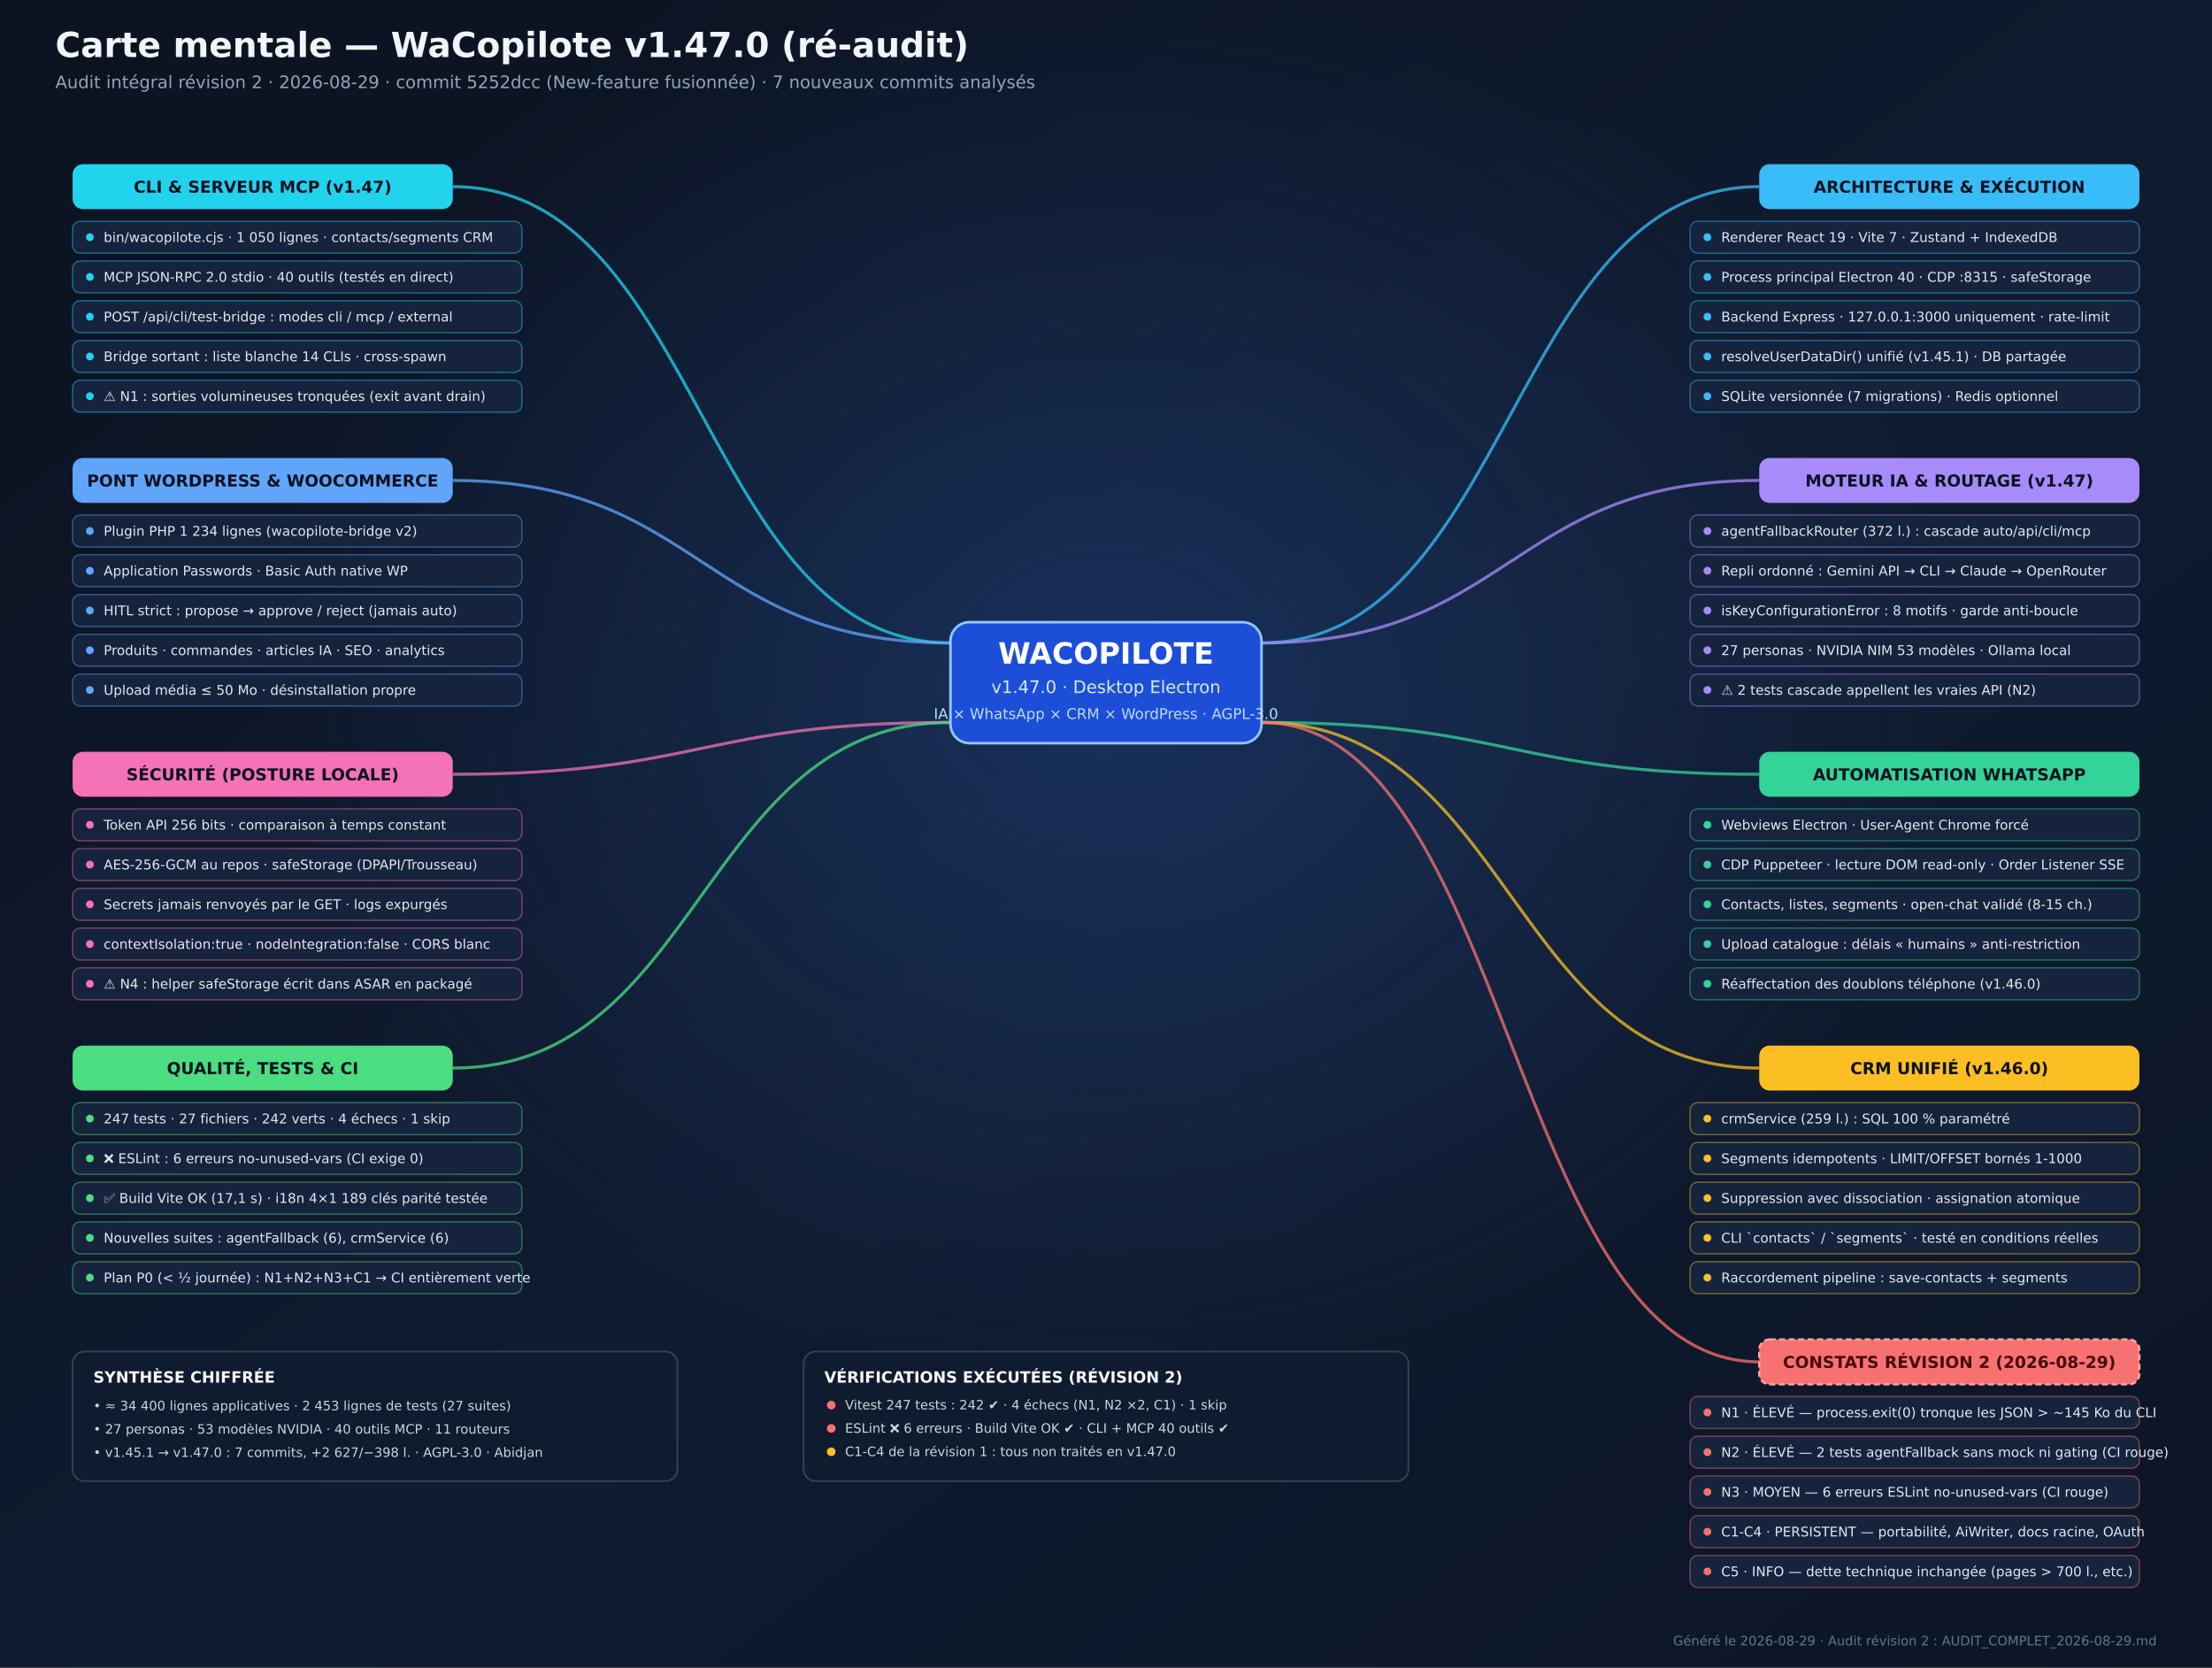
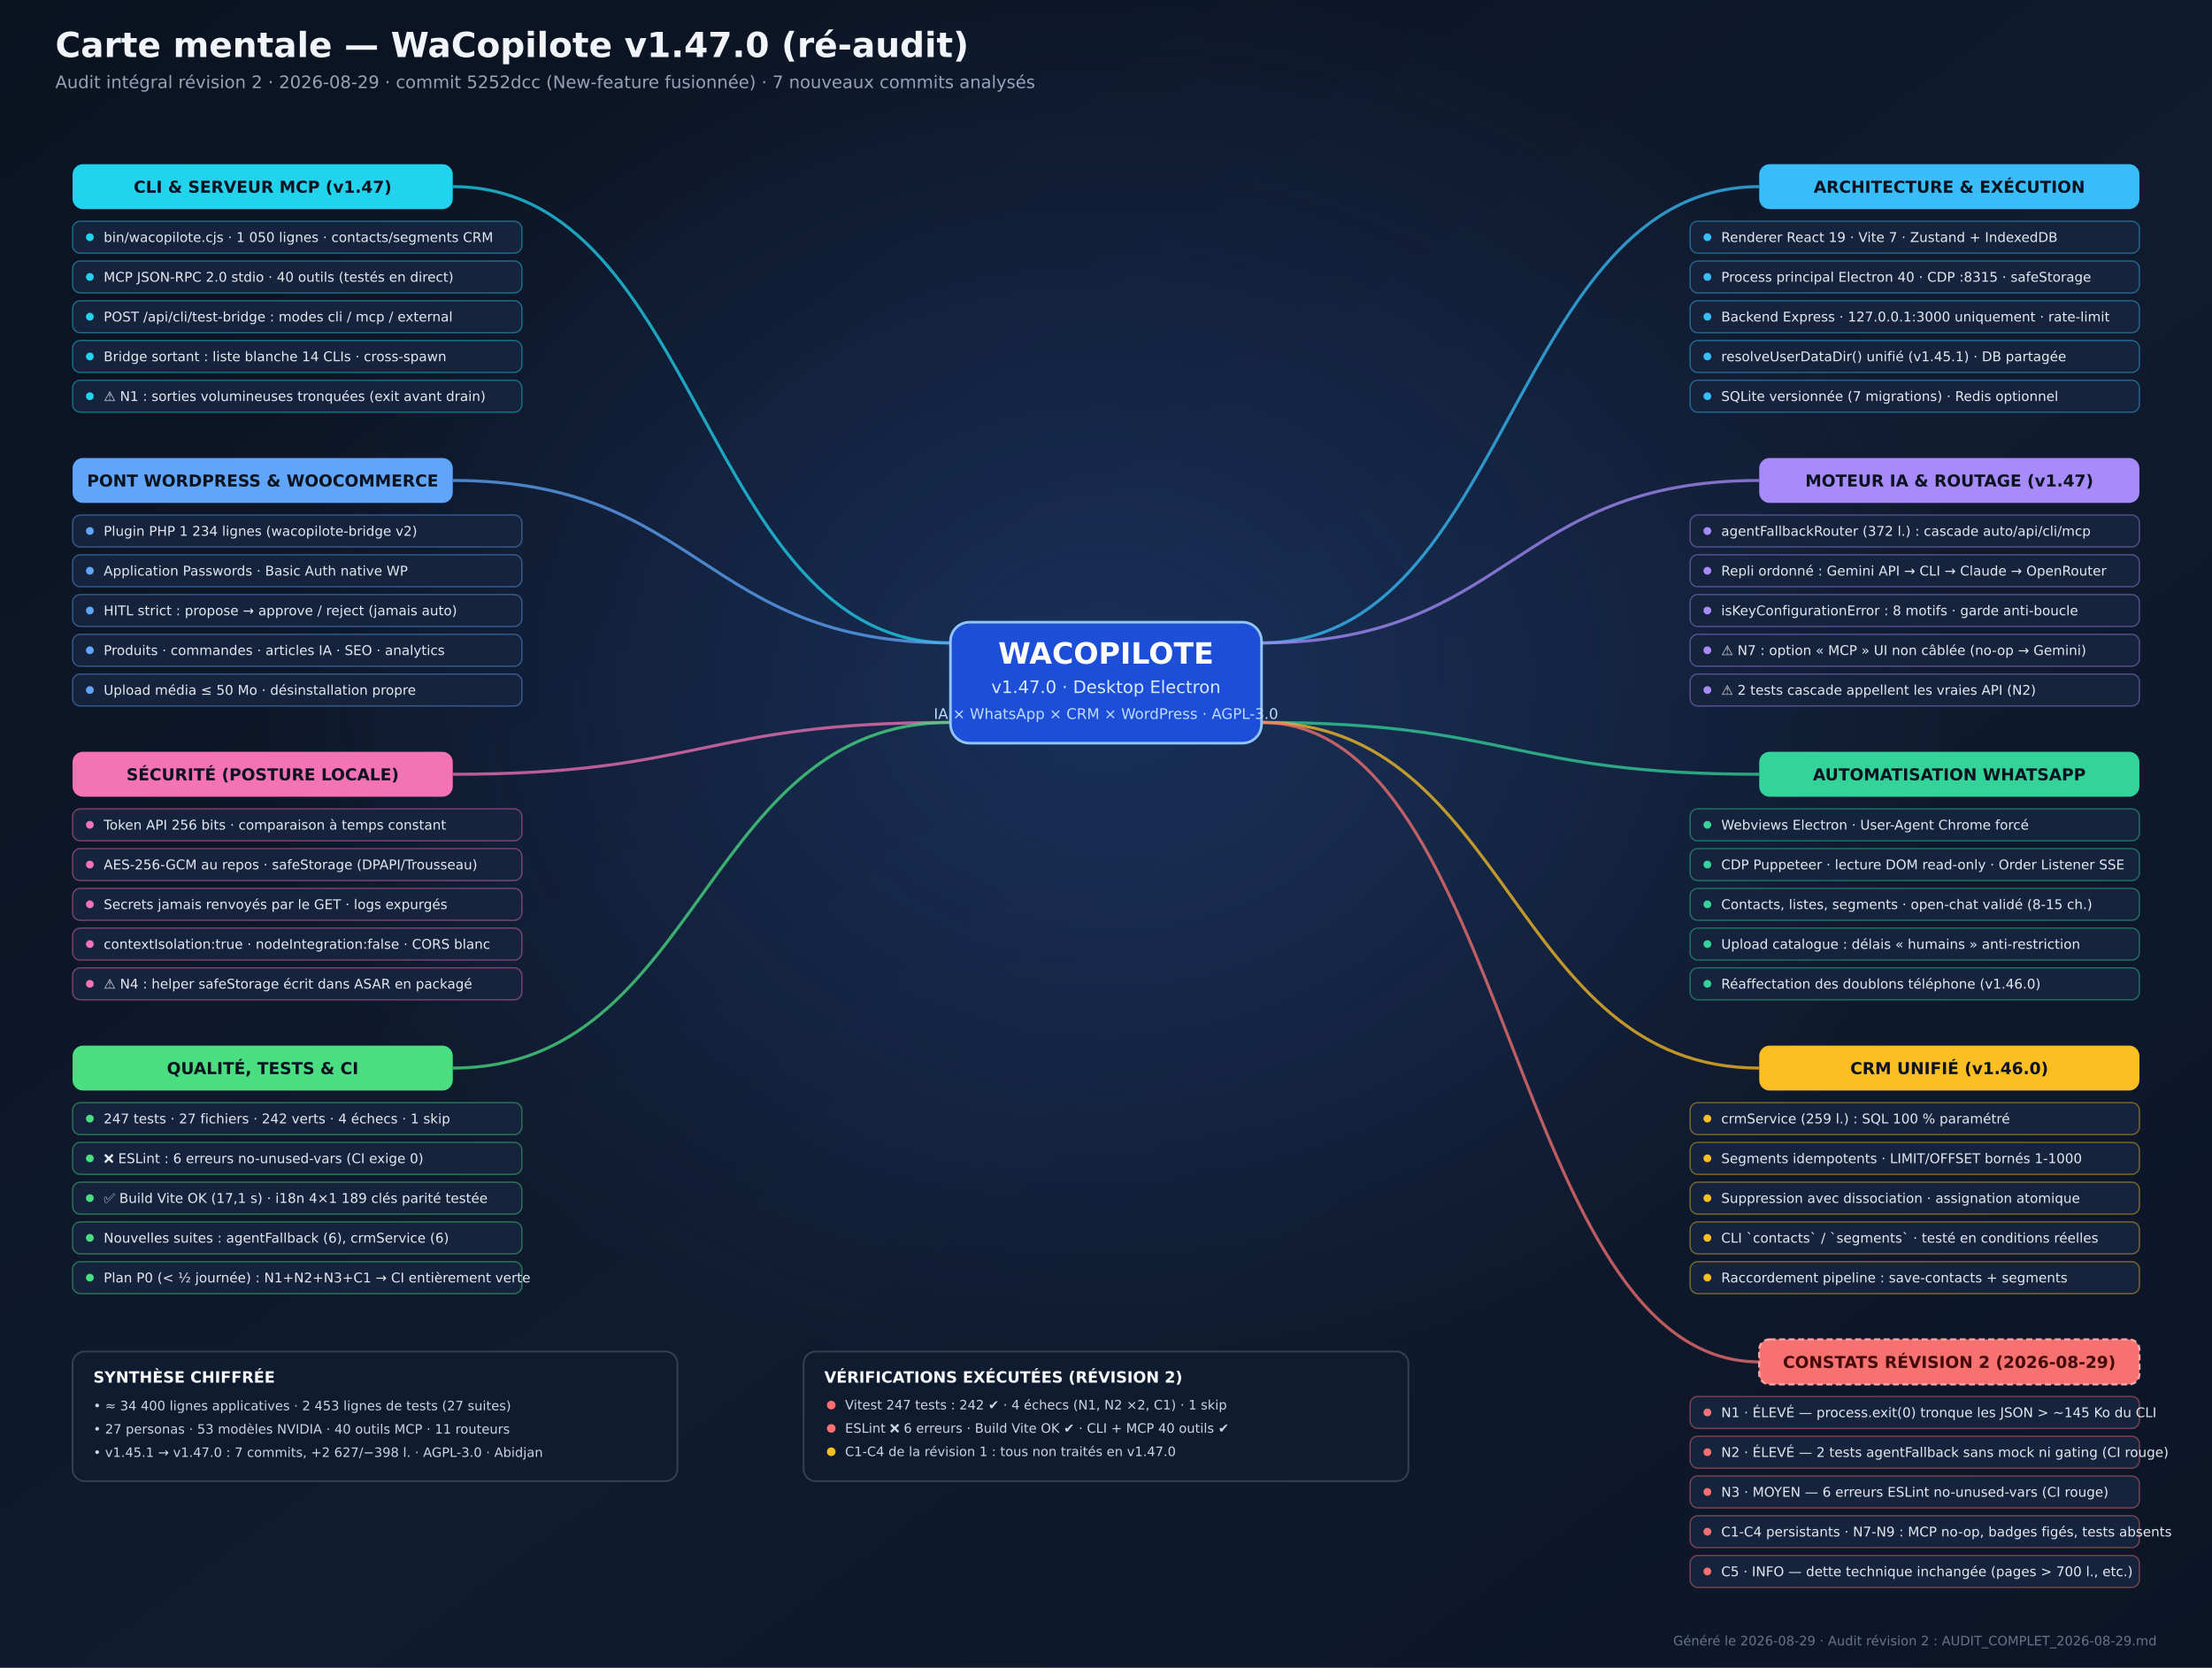
<svg xmlns="http://www.w3.org/2000/svg" width="2560" height="1930" viewBox="0 0 2560 1930" font-family="DejaVu Sans, sans-serif">
  <defs>
    <linearGradient id="bg" x1="0" y1="0" x2="1" y2="1">
      <stop offset="0" stop-color="#0b1220" />
      <stop offset="0.55" stop-color="#101b30" />
      <stop offset="1" stop-color="#0c1526" />
    </linearGradient>
    <radialGradient id="glow" cx="0.5" cy="0.5" r="0.5">
      <stop offset="0" stop-color="#3b82f6" stop-opacity="0.22" />
      <stop offset="1" stop-color="#3b82f6" stop-opacity="0" />
    </radialGradient>
  </defs>
  <rect width="2560" height="1930" fill="url(#bg)" />
  <ellipse cx="1280" cy="790" rx="980" ry="820" fill="url(#glow)" />
  <text x="64" y="66" font-size="40" font-weight="bold" fill="#f1f5f9">Carte mentale — WaCopilote v1.47.0 (ré-audit)</text>
  <text x="64" y="102" font-size="20" fill="#94a3b8">Audit intégral révision 2 · 2026-08-29 · commit 5252dcc (New-feature fusionnée) · 7 nouveaux commits analysés</text>
  <path d="M 1460 744 C 1748 744, 1748 216, 2036 216" stroke="#38bdf8" stroke-width="3.5" fill="none" opacity="0.75" />
  <path d="M 1460 744 C 1748 744, 1748 556, 2036 556" stroke="#a78bfa" stroke-width="3.5" fill="none" opacity="0.75" />
  <path d="M 1460 836 C 1748 836, 1748 896, 2036 896" stroke="#34d399" stroke-width="3.5" fill="none" opacity="0.75" />
  <path d="M 1460 836 C 1748 836, 1748 1236, 2036 1236" stroke="#fbbf24" stroke-width="3.5" fill="none" opacity="0.75" />
  <path d="M 1460 836 C 1748 836, 1748 1576, 2036 1576" stroke="#f87171" stroke-width="3.5" fill="none" opacity="0.75" />
  <path d="M 1100 744 C 812 744, 812 216, 524 216" stroke="#22d3ee" stroke-width="3.5" fill="none" opacity="0.75" />
  <path d="M 1100 744 C 812 744, 812 556, 524 556" stroke="#60a5fa" stroke-width="3.5" fill="none" opacity="0.75" />
  <path d="M 1100 836 C 812 836, 812 896, 524 896" stroke="#f472b6" stroke-width="3.5" fill="none" opacity="0.75" />
  <path d="M 1100 836 C 812 836, 812 1236, 524 1236" stroke="#4ade80" stroke-width="3.5" fill="none" opacity="0.75" />
  <rect x="1100" y="720" rx="22" width="360" height="140" fill="#1d4ed8" stroke="#93c5fd" stroke-width="3" />
  <text x="1280" y="768" text-anchor="middle" font-size="34" font-weight="bold" fill="#ffffff">WACOPILOTE</text>
  <text x="1280" y="802" text-anchor="middle" font-size="20" fill="#dbeafe">v1.47.0 · Desktop Electron</text>
  <text x="1280" y="832" text-anchor="middle" font-size="17" fill="#bfdbfe">IA × WhatsApp × CRM × WordPress · AGPL-3.0</text>
  <rect x="2036" y="190" rx="12" width="440" height="52" fill="#38bdf8" />
  <text x="2256" y="223" text-anchor="middle" font-size="19" font-weight="bold" fill="#0b1220">ARCHITECTURE &amp; EXÉCUTION</text>
  <rect x="1956" y="256" rx="9" width="520" height="37" fill="#16233d" stroke="#38bdf8" stroke-opacity="0.45" stroke-width="1.5" />
  <circle cx="1976" cy="274.5" r="4.5" fill="#38bdf8" />
  <text x="1992" y="280" font-size="15.5" fill="#e2e8f0">Renderer React 19 · Vite 7 · Zustand + IndexedDB</text>
  <rect x="1956" y="302" rx="9" width="520" height="37" fill="#16233d" stroke="#38bdf8" stroke-opacity="0.45" stroke-width="1.5" />
  <circle cx="1976" cy="320.5" r="4.5" fill="#38bdf8" />
  <text x="1992" y="326" font-size="15.5" fill="#e2e8f0">Process principal Electron 40 · CDP :8315 · safeStorage</text>
  <rect x="1956" y="348" rx="9" width="520" height="37" fill="#16233d" stroke="#38bdf8" stroke-opacity="0.45" stroke-width="1.5" />
  <circle cx="1976" cy="366.5" r="4.5" fill="#38bdf8" />
  <text x="1992" y="372" font-size="15.5" fill="#e2e8f0">Backend Express · 127.0.0.1:3000 uniquement · rate-limit</text>
  <rect x="1956" y="394" rx="9" width="520" height="37" fill="#16233d" stroke="#38bdf8" stroke-opacity="0.45" stroke-width="1.5" />
  <circle cx="1976" cy="412.5" r="4.5" fill="#38bdf8" />
  <text x="1992" y="418" font-size="15.5" fill="#e2e8f0">resolveUserDataDir() unifié (v1.45.1) · DB partagée</text>
  <rect x="1956" y="440" rx="9" width="520" height="37" fill="#16233d" stroke="#38bdf8" stroke-opacity="0.45" stroke-width="1.5" />
  <circle cx="1976" cy="458.5" r="4.5" fill="#38bdf8" />
  <text x="1992" y="464" font-size="15.5" fill="#e2e8f0">SQLite versionnée (7 migrations) · Redis optionnel</text>
  <rect x="2036" y="530" rx="12" width="440" height="52" fill="#a78bfa" />
  <text x="2256" y="563" text-anchor="middle" font-size="19" font-weight="bold" fill="#0b1220">MOTEUR IA &amp; ROUTAGE (v1.47)</text>
  <rect x="1956" y="596" rx="9" width="520" height="37" fill="#16233d" stroke="#a78bfa" stroke-opacity="0.45" stroke-width="1.5" />
  <circle cx="1976" cy="614.5" r="4.5" fill="#a78bfa" />
  <text x="1992" y="620" font-size="15.5" fill="#e2e8f0">agentFallbackRouter (372 l.) : cascade auto/api/cli/mcp</text>
  <rect x="1956" y="642" rx="9" width="520" height="37" fill="#16233d" stroke="#a78bfa" stroke-opacity="0.45" stroke-width="1.5" />
  <circle cx="1976" cy="660.5" r="4.5" fill="#a78bfa" />
  <text x="1992" y="666" font-size="15.5" fill="#e2e8f0">Repli ordonné : Gemini API → CLI → Claude → OpenRouter</text>
  <rect x="1956" y="688" rx="9" width="520" height="37" fill="#16233d" stroke="#a78bfa" stroke-opacity="0.45" stroke-width="1.5" />
  <circle cx="1976" cy="706.5" r="4.5" fill="#a78bfa" />
  <text x="1992" y="712" font-size="15.5" fill="#e2e8f0">isKeyConfigurationError : 8 motifs · garde anti-boucle</text>
  <rect x="1956" y="734" rx="9" width="520" height="37" fill="#16233d" stroke="#a78bfa" stroke-opacity="0.45" stroke-width="1.5" />
  <circle cx="1976" cy="752.5" r="4.5" fill="#a78bfa" />
-   <text x="1992" y="758" font-size="15.5" fill="#e2e8f0">27 personas · NVIDIA NIM 53 modèles · Ollama local</text>
+   <text x="1992" y="758" font-size="15.5" fill="#e2e8f0">⚠ N7 : option « MCP » UI non câblée (no-op → Gemini)</text>
  <rect x="1956" y="780" rx="9" width="520" height="37" fill="#16233d" stroke="#a78bfa" stroke-opacity="0.45" stroke-width="1.5" />
  <circle cx="1976" cy="798.5" r="4.5" fill="#a78bfa" />
  <text x="1992" y="804" font-size="15.5" fill="#e2e8f0">⚠ 2 tests cascade appellent les vraies API (N2)</text>
  <rect x="2036" y="870" rx="12" width="440" height="52" fill="#34d399" />
  <text x="2256" y="903" text-anchor="middle" font-size="19" font-weight="bold" fill="#0b1220">AUTOMATISATION WHATSAPP</text>
  <rect x="1956" y="936" rx="9" width="520" height="37" fill="#16233d" stroke="#34d399" stroke-opacity="0.45" stroke-width="1.5" />
  <circle cx="1976" cy="954.5" r="4.5" fill="#34d399" />
  <text x="1992" y="960" font-size="15.5" fill="#e2e8f0">Webviews Electron · User-Agent Chrome forcé</text>
  <rect x="1956" y="982" rx="9" width="520" height="37" fill="#16233d" stroke="#34d399" stroke-opacity="0.45" stroke-width="1.5" />
  <circle cx="1976" cy="1000.5" r="4.5" fill="#34d399" />
  <text x="1992" y="1006" font-size="15.5" fill="#e2e8f0">CDP Puppeteer · lecture DOM read-only · Order Listener SSE</text>
  <rect x="1956" y="1028" rx="9" width="520" height="37" fill="#16233d" stroke="#34d399" stroke-opacity="0.45" stroke-width="1.5" />
  <circle cx="1976" cy="1046.5" r="4.5" fill="#34d399" />
  <text x="1992" y="1052" font-size="15.5" fill="#e2e8f0">Contacts, listes, segments · open-chat validé (8-15 ch.)</text>
  <rect x="1956" y="1074" rx="9" width="520" height="37" fill="#16233d" stroke="#34d399" stroke-opacity="0.45" stroke-width="1.5" />
  <circle cx="1976" cy="1092.5" r="4.5" fill="#34d399" />
  <text x="1992" y="1098" font-size="15.5" fill="#e2e8f0">Upload catalogue : délais « humains » anti-restriction</text>
  <rect x="1956" y="1120" rx="9" width="520" height="37" fill="#16233d" stroke="#34d399" stroke-opacity="0.45" stroke-width="1.5" />
  <circle cx="1976" cy="1138.5" r="4.5" fill="#34d399" />
  <text x="1992" y="1144" font-size="15.5" fill="#e2e8f0">Réaffectation des doublons téléphone (v1.46.0)</text>
  <rect x="2036" y="1210" rx="12" width="440" height="52" fill="#fbbf24" />
  <text x="2256" y="1243" text-anchor="middle" font-size="19" font-weight="bold" fill="#0b1220">CRM UNIFIÉ (v1.46.0)</text>
  <rect x="1956" y="1276" rx="9" width="520" height="37" fill="#16233d" stroke="#fbbf24" stroke-opacity="0.45" stroke-width="1.5" />
  <circle cx="1976" cy="1294.5" r="4.5" fill="#fbbf24" />
  <text x="1992" y="1300" font-size="15.5" fill="#e2e8f0">crmService (259 l.) : SQL 100 % paramétré</text>
  <rect x="1956" y="1322" rx="9" width="520" height="37" fill="#16233d" stroke="#fbbf24" stroke-opacity="0.45" stroke-width="1.5" />
  <circle cx="1976" cy="1340.5" r="4.5" fill="#fbbf24" />
  <text x="1992" y="1346" font-size="15.5" fill="#e2e8f0">Segments idempotents · LIMIT/OFFSET bornés 1-1000</text>
  <rect x="1956" y="1368" rx="9" width="520" height="37" fill="#16233d" stroke="#fbbf24" stroke-opacity="0.45" stroke-width="1.5" />
  <circle cx="1976" cy="1386.5" r="4.5" fill="#fbbf24" />
  <text x="1992" y="1392" font-size="15.5" fill="#e2e8f0">Suppression avec dissociation · assignation atomique</text>
  <rect x="1956" y="1414" rx="9" width="520" height="37" fill="#16233d" stroke="#fbbf24" stroke-opacity="0.45" stroke-width="1.5" />
  <circle cx="1976" cy="1432.5" r="4.5" fill="#fbbf24" />
  <text x="1992" y="1438" font-size="15.5" fill="#e2e8f0">CLI `contacts` / `segments` · testé en conditions réelles</text>
  <rect x="1956" y="1460" rx="9" width="520" height="37" fill="#16233d" stroke="#fbbf24" stroke-opacity="0.45" stroke-width="1.5" />
  <circle cx="1976" cy="1478.5" r="4.5" fill="#fbbf24" />
  <text x="1992" y="1484" font-size="15.5" fill="#e2e8f0">Raccordement pipeline : save-contacts + segments</text>
  <rect x="2036" y="1550" rx="12" width="440" height="52" fill="#f87171" stroke="#fca5a5" stroke-width="2.5" stroke-dasharray="7 4" />
  <text x="2256" y="1583" text-anchor="middle" font-size="19" font-weight="bold" fill="#450a0a">CONSTATS RÉVISION 2 (2026-08-29)</text>
  <rect x="1956" y="1616" rx="9" width="520" height="37" fill="#16233d" stroke="#f87171" stroke-opacity="0.45" stroke-width="1.5" />
  <circle cx="1976" cy="1634.5" r="4.5" fill="#f87171" />
  <text x="1992" y="1640" font-size="15.5" fill="#e2e8f0">N1 · ÉLEVÉ — process.exit(0) tronque les JSON &gt; ~145 Ko du CLI</text>
  <rect x="1956" y="1662" rx="9" width="520" height="37" fill="#16233d" stroke="#f87171" stroke-opacity="0.45" stroke-width="1.5" />
  <circle cx="1976" cy="1680.5" r="4.5" fill="#f87171" />
  <text x="1992" y="1686" font-size="15.5" fill="#e2e8f0">N2 · ÉLEVÉ — 2 tests agentFallback sans mock ni gating (CI rouge)</text>
  <rect x="1956" y="1708" rx="9" width="520" height="37" fill="#16233d" stroke="#f87171" stroke-opacity="0.45" stroke-width="1.5" />
  <circle cx="1976" cy="1726.5" r="4.5" fill="#f87171" />
  <text x="1992" y="1732" font-size="15.5" fill="#e2e8f0">N3 · MOYEN — 6 erreurs ESLint no-unused-vars (CI rouge)</text>
  <rect x="1956" y="1754" rx="9" width="520" height="37" fill="#16233d" stroke="#f87171" stroke-opacity="0.45" stroke-width="1.5" />
  <circle cx="1976" cy="1772.5" r="4.5" fill="#f87171" />
-   <text x="1992" y="1778" font-size="15.5" fill="#e2e8f0">C1-C4 · PERSISTENT — portabilité, AiWriter, docs racine, OAuth</text>
+   <text x="1992" y="1778" font-size="15.5" fill="#e2e8f0">C1-C4 persistants · N7-N9 : MCP no-op, badges figés, tests absents</text>
  <rect x="1956" y="1800" rx="9" width="520" height="37" fill="#16233d" stroke="#f87171" stroke-opacity="0.45" stroke-width="1.5" />
  <circle cx="1976" cy="1818.5" r="4.5" fill="#f87171" />
  <text x="1992" y="1824" font-size="15.5" fill="#e2e8f0">C5 · INFO — dette technique inchangée (pages &gt; 700 l., etc.)</text>
  <rect x="84" y="190" rx="12" width="440" height="52" fill="#22d3ee" />
  <text x="304" y="223" text-anchor="middle" font-size="19" font-weight="bold" fill="#0b1220">CLI &amp; SERVEUR MCP (v1.47)</text>
  <rect x="84" y="256" rx="9" width="520" height="37" fill="#16233d" stroke="#22d3ee" stroke-opacity="0.45" stroke-width="1.5" />
  <circle cx="104" cy="274.5" r="4.5" fill="#22d3ee" />
  <text x="120" y="280" font-size="15.5" fill="#e2e8f0">bin/wacopilote.cjs · 1 050 lignes · contacts/segments CRM</text>
  <rect x="84" y="302" rx="9" width="520" height="37" fill="#16233d" stroke="#22d3ee" stroke-opacity="0.45" stroke-width="1.5" />
  <circle cx="104" cy="320.5" r="4.5" fill="#22d3ee" />
  <text x="120" y="326" font-size="15.5" fill="#e2e8f0">MCP JSON-RPC 2.0 stdio · 40 outils (testés en direct)</text>
  <rect x="84" y="348" rx="9" width="520" height="37" fill="#16233d" stroke="#22d3ee" stroke-opacity="0.45" stroke-width="1.5" />
  <circle cx="104" cy="366.5" r="4.5" fill="#22d3ee" />
  <text x="120" y="372" font-size="15.5" fill="#e2e8f0">POST /api/cli/test-bridge : modes cli / mcp / external</text>
  <rect x="84" y="394" rx="9" width="520" height="37" fill="#16233d" stroke="#22d3ee" stroke-opacity="0.45" stroke-width="1.5" />
  <circle cx="104" cy="412.5" r="4.5" fill="#22d3ee" />
  <text x="120" y="418" font-size="15.5" fill="#e2e8f0">Bridge sortant : liste blanche 14 CLIs · cross-spawn</text>
  <rect x="84" y="440" rx="9" width="520" height="37" fill="#16233d" stroke="#22d3ee" stroke-opacity="0.45" stroke-width="1.5" />
  <circle cx="104" cy="458.5" r="4.5" fill="#22d3ee" />
  <text x="120" y="464" font-size="15.5" fill="#e2e8f0">⚠ N1 : sorties volumineuses tronquées (exit avant drain)</text>
  <rect x="84" y="530" rx="12" width="440" height="52" fill="#60a5fa" />
  <text x="304" y="563" text-anchor="middle" font-size="19" font-weight="bold" fill="#0b1220">PONT WORDPRESS &amp; WOOCOMMERCE</text>
  <rect x="84" y="596" rx="9" width="520" height="37" fill="#16233d" stroke="#60a5fa" stroke-opacity="0.45" stroke-width="1.5" />
  <circle cx="104" cy="614.5" r="4.5" fill="#60a5fa" />
  <text x="120" y="620" font-size="15.5" fill="#e2e8f0">Plugin PHP 1 234 lignes (wacopilote-bridge v2)</text>
  <rect x="84" y="642" rx="9" width="520" height="37" fill="#16233d" stroke="#60a5fa" stroke-opacity="0.45" stroke-width="1.5" />
  <circle cx="104" cy="660.5" r="4.5" fill="#60a5fa" />
  <text x="120" y="666" font-size="15.5" fill="#e2e8f0">Application Passwords · Basic Auth native WP</text>
  <rect x="84" y="688" rx="9" width="520" height="37" fill="#16233d" stroke="#60a5fa" stroke-opacity="0.45" stroke-width="1.5" />
  <circle cx="104" cy="706.5" r="4.5" fill="#60a5fa" />
  <text x="120" y="712" font-size="15.5" fill="#e2e8f0">HITL strict : propose → approve / reject (jamais auto)</text>
  <rect x="84" y="734" rx="9" width="520" height="37" fill="#16233d" stroke="#60a5fa" stroke-opacity="0.45" stroke-width="1.5" />
  <circle cx="104" cy="752.5" r="4.5" fill="#60a5fa" />
  <text x="120" y="758" font-size="15.5" fill="#e2e8f0">Produits · commandes · articles IA · SEO · analytics</text>
  <rect x="84" y="780" rx="9" width="520" height="37" fill="#16233d" stroke="#60a5fa" stroke-opacity="0.45" stroke-width="1.5" />
  <circle cx="104" cy="798.5" r="4.5" fill="#60a5fa" />
  <text x="120" y="804" font-size="15.5" fill="#e2e8f0">Upload média ≤ 50 Mo · désinstallation propre</text>
  <rect x="84" y="870" rx="12" width="440" height="52" fill="#f472b6" />
  <text x="304" y="903" text-anchor="middle" font-size="19" font-weight="bold" fill="#0b1220">SÉCURITÉ (POSTURE LOCALE)</text>
  <rect x="84" y="936" rx="9" width="520" height="37" fill="#16233d" stroke="#f472b6" stroke-opacity="0.45" stroke-width="1.5" />
  <circle cx="104" cy="954.5" r="4.5" fill="#f472b6" />
  <text x="120" y="960" font-size="15.5" fill="#e2e8f0">Token API 256 bits · comparaison à temps constant</text>
  <rect x="84" y="982" rx="9" width="520" height="37" fill="#16233d" stroke="#f472b6" stroke-opacity="0.45" stroke-width="1.5" />
  <circle cx="104" cy="1000.5" r="4.5" fill="#f472b6" />
  <text x="120" y="1006" font-size="15.5" fill="#e2e8f0">AES-256-GCM au repos · safeStorage (DPAPI/Trousseau)</text>
  <rect x="84" y="1028" rx="9" width="520" height="37" fill="#16233d" stroke="#f472b6" stroke-opacity="0.45" stroke-width="1.5" />
  <circle cx="104" cy="1046.5" r="4.5" fill="#f472b6" />
  <text x="120" y="1052" font-size="15.5" fill="#e2e8f0">Secrets jamais renvoyés par le GET · logs expurgés</text>
  <rect x="84" y="1074" rx="9" width="520" height="37" fill="#16233d" stroke="#f472b6" stroke-opacity="0.45" stroke-width="1.5" />
  <circle cx="104" cy="1092.5" r="4.5" fill="#f472b6" />
  <text x="120" y="1098" font-size="15.5" fill="#e2e8f0">contextIsolation:true · nodeIntegration:false · CORS blanc</text>
  <rect x="84" y="1120" rx="9" width="520" height="37" fill="#16233d" stroke="#f472b6" stroke-opacity="0.45" stroke-width="1.5" />
  <circle cx="104" cy="1138.5" r="4.5" fill="#f472b6" />
  <text x="120" y="1144" font-size="15.5" fill="#e2e8f0">⚠ N4 : helper safeStorage écrit dans ASAR en packagé</text>
  <rect x="84" y="1210" rx="12" width="440" height="52" fill="#4ade80" />
  <text x="304" y="1243" text-anchor="middle" font-size="19" font-weight="bold" fill="#0b1220">QUALITÉ, TESTS &amp; CI</text>
  <rect x="84" y="1276" rx="9" width="520" height="37" fill="#16233d" stroke="#4ade80" stroke-opacity="0.45" stroke-width="1.5" />
  <circle cx="104" cy="1294.5" r="4.5" fill="#4ade80" />
  <text x="120" y="1300" font-size="15.5" fill="#e2e8f0">247 tests · 27 fichiers · 242 verts · 4 échecs · 1 skip</text>
  <rect x="84" y="1322" rx="9" width="520" height="37" fill="#16233d" stroke="#4ade80" stroke-opacity="0.45" stroke-width="1.5" />
  <circle cx="104" cy="1340.5" r="4.5" fill="#4ade80" />
  <text x="120" y="1346" font-size="15.5" fill="#e2e8f0">❌ ESLint : 6 erreurs no-unused-vars (CI exige 0)</text>
  <rect x="84" y="1368" rx="9" width="520" height="37" fill="#16233d" stroke="#4ade80" stroke-opacity="0.45" stroke-width="1.5" />
  <circle cx="104" cy="1386.5" r="4.5" fill="#4ade80" />
  <text x="120" y="1392" font-size="15.5" fill="#e2e8f0">✅ Build Vite OK (17,1 s) · i18n 4×1 189 clés parité testée</text>
  <rect x="84" y="1414" rx="9" width="520" height="37" fill="#16233d" stroke="#4ade80" stroke-opacity="0.45" stroke-width="1.5" />
  <circle cx="104" cy="1432.5" r="4.5" fill="#4ade80" />
  <text x="120" y="1438" font-size="15.5" fill="#e2e8f0">Nouvelles suites : agentFallback (6), crmService (6)</text>
  <rect x="84" y="1460" rx="9" width="520" height="37" fill="#16233d" stroke="#4ade80" stroke-opacity="0.45" stroke-width="1.5" />
  <circle cx="104" cy="1478.5" r="4.5" fill="#4ade80" />
  <text x="120" y="1484" font-size="15.5" fill="#e2e8f0">Plan P0 (&lt; ½ journée) : N1+N2+N3+C1 → CI entièrement verte</text>
  <rect x="84" y="1564" rx="14" width="700" height="150" fill="#0f1b2f" stroke="#334155" stroke-width="2" />
  <text x="108" y="1600" font-size="18" font-weight="bold" fill="#f8fafc">SYNTHÈSE CHIFFRÉE</text>
  <text x="108" y="1632" font-size="15" fill="#cbd5e1">• ≈ 34 400 lignes applicatives · 2 453 lignes de tests (27 suites)</text>
  <text x="108" y="1659" font-size="15" fill="#cbd5e1">• 27 personas · 53 modèles NVIDIA · 40 outils MCP · 11 routeurs</text>
  <text x="108" y="1686" font-size="15" fill="#cbd5e1">• v1.45.1 → v1.47.0 : 7 commits, +2 627/−398 l. · AGPL-3.0 · Abidjan</text>
  <rect x="930" y="1564" rx="14" width="700" height="150" fill="#0f1b2f" stroke="#334155" stroke-width="2" />
  <text x="954" y="1600" font-size="18" font-weight="bold" fill="#f8fafc">VÉRIFICATIONS EXÉCUTÉES (RÉVISION 2)</text>
  <circle cx="962" cy="1626" r="5" fill="#f87171" />
  <text x="978" y="1631" font-size="15" fill="#cbd5e1">Vitest 247 tests : 242 ✔ · 4 échecs (N1, N2 ×2, C1) · 1 skip</text>
  <circle cx="962" cy="1653" r="5" fill="#f87171" />
  <text x="978" y="1658" font-size="15" fill="#cbd5e1">ESLint ❌ 6 erreurs · Build Vite OK ✔ · CLI + MCP 40 outils ✔</text>
  <circle cx="962" cy="1680" r="5" fill="#fbbf24" />
  <text x="978" y="1685" font-size="15" fill="#cbd5e1">C1-C4 de la révision 1 : tous non traités en v1.47.0</text>
  <text x="2496" y="1904" text-anchor="end" font-size="15" fill="#64748b">Généré le 2026-08-29 · Audit révision 2 : AUDIT_COMPLET_2026-08-29.md</text>
</svg>
